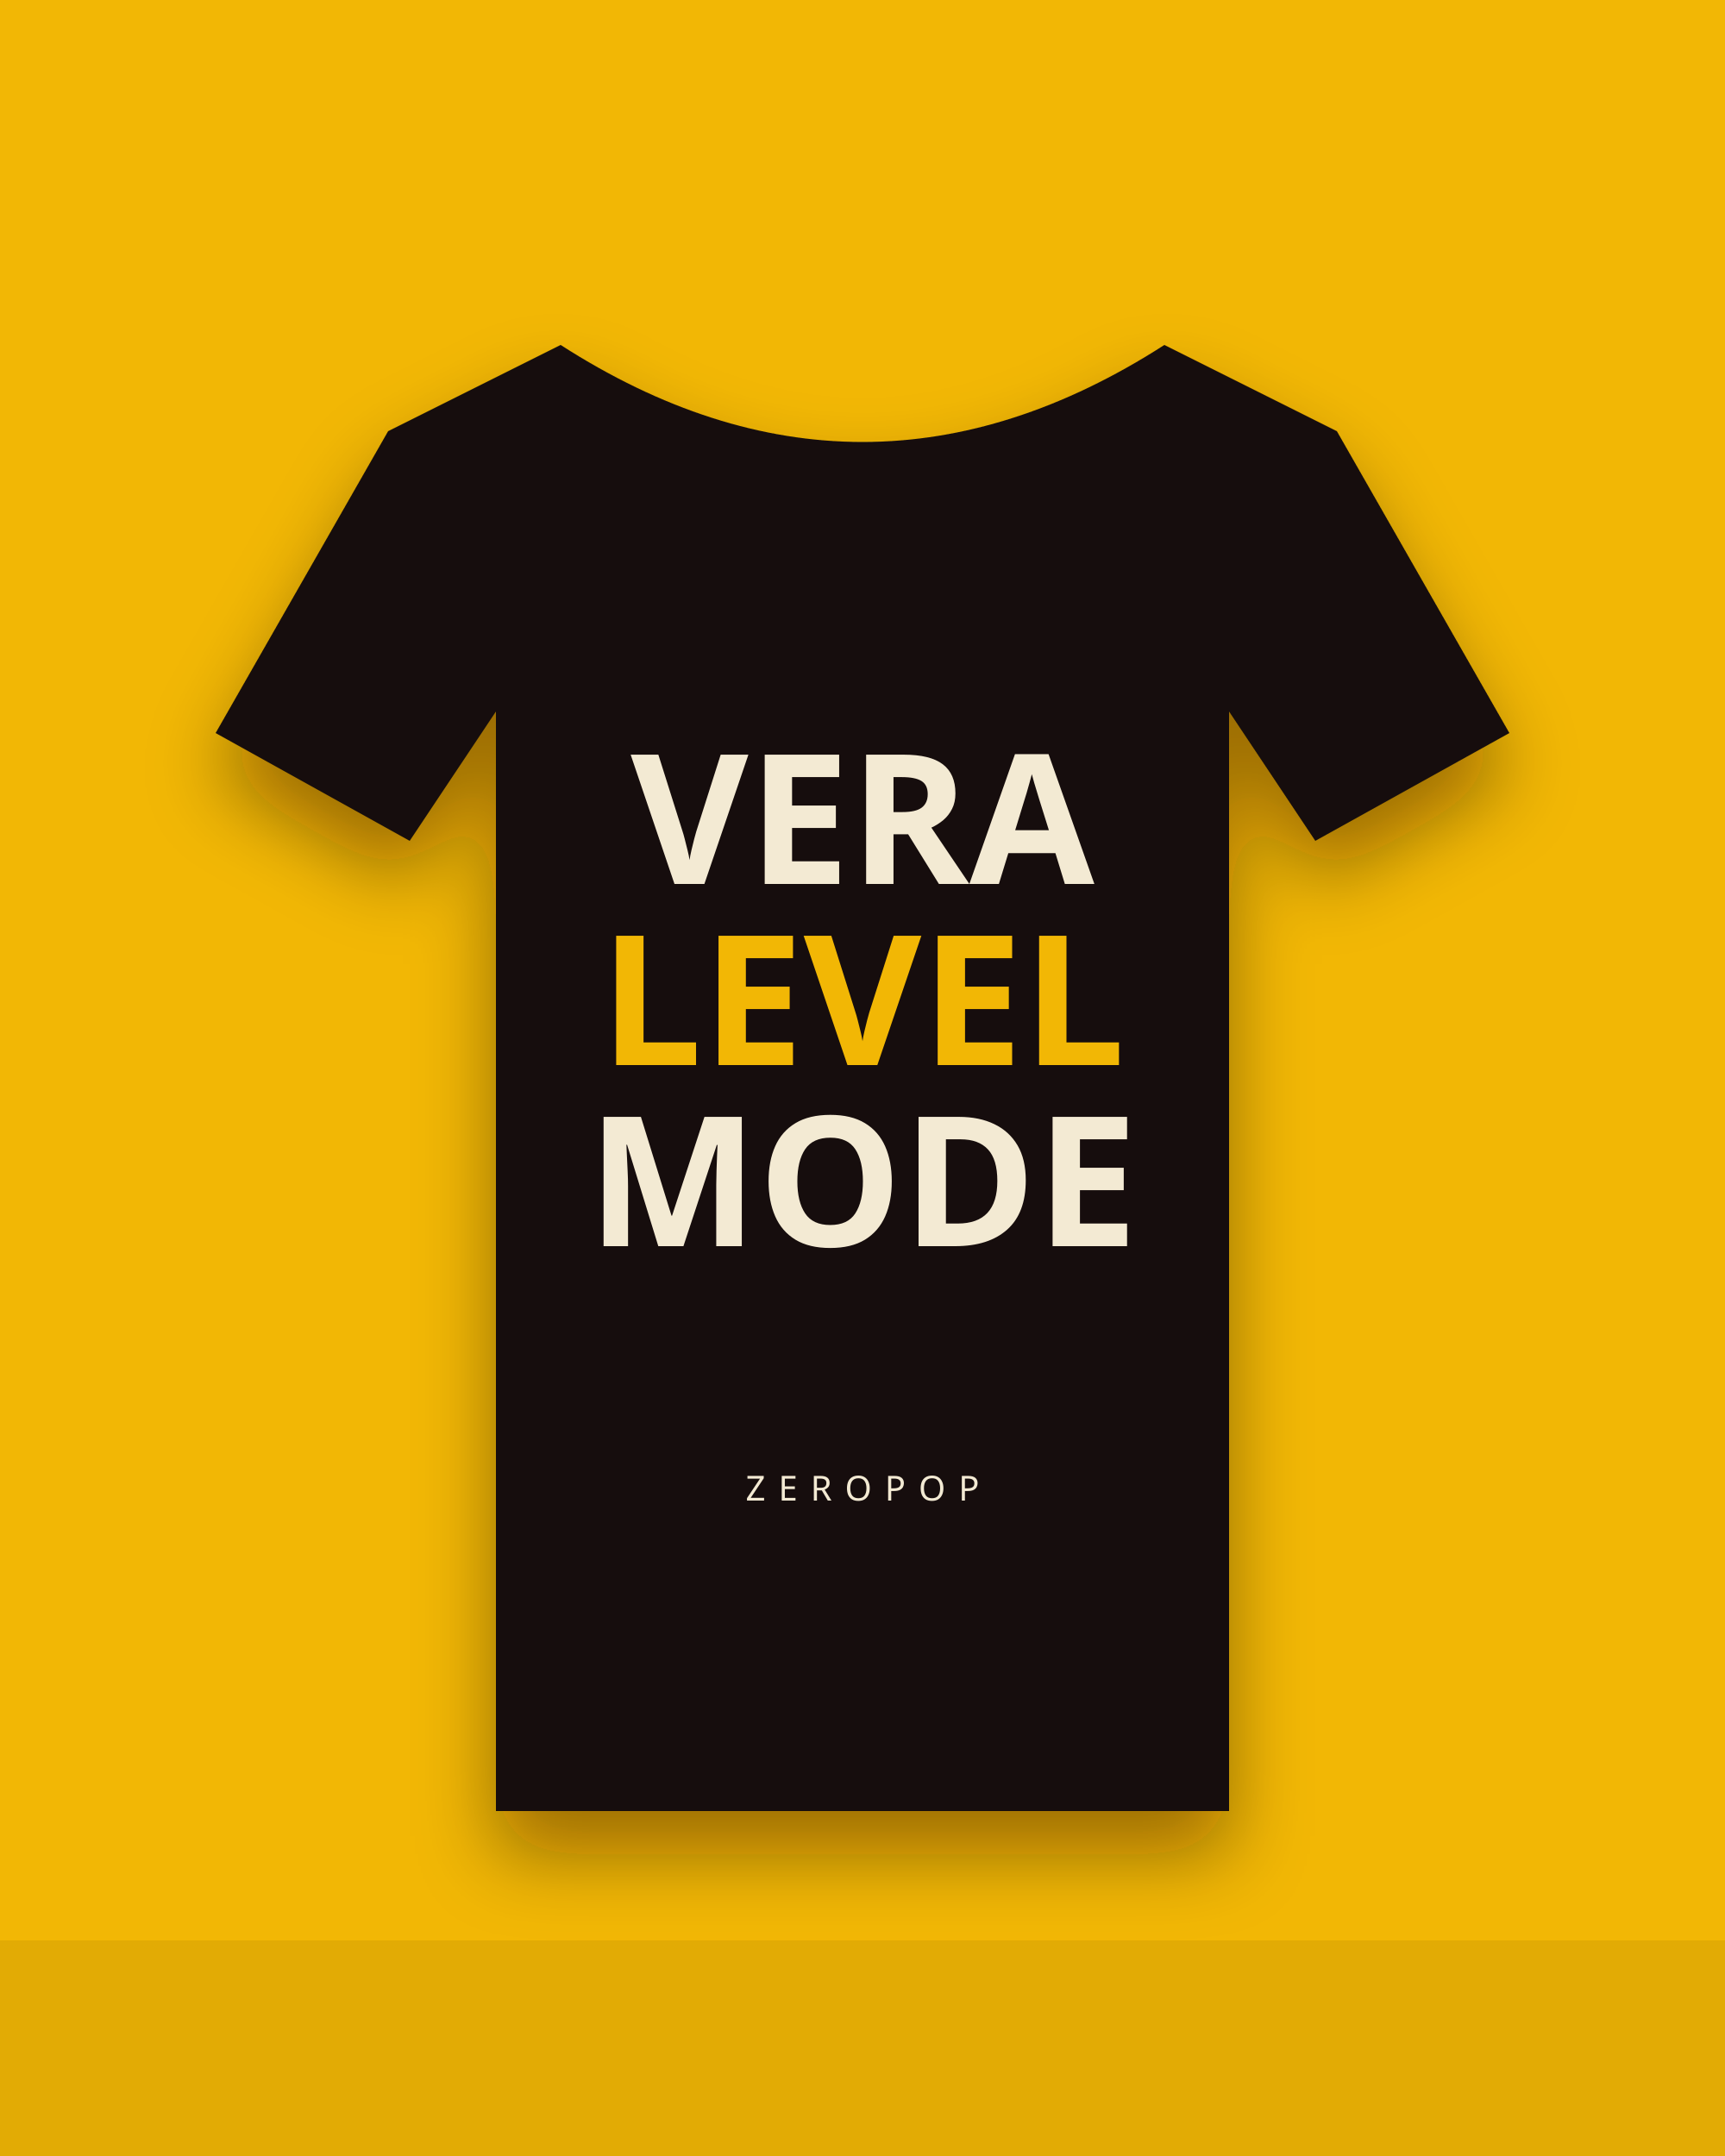
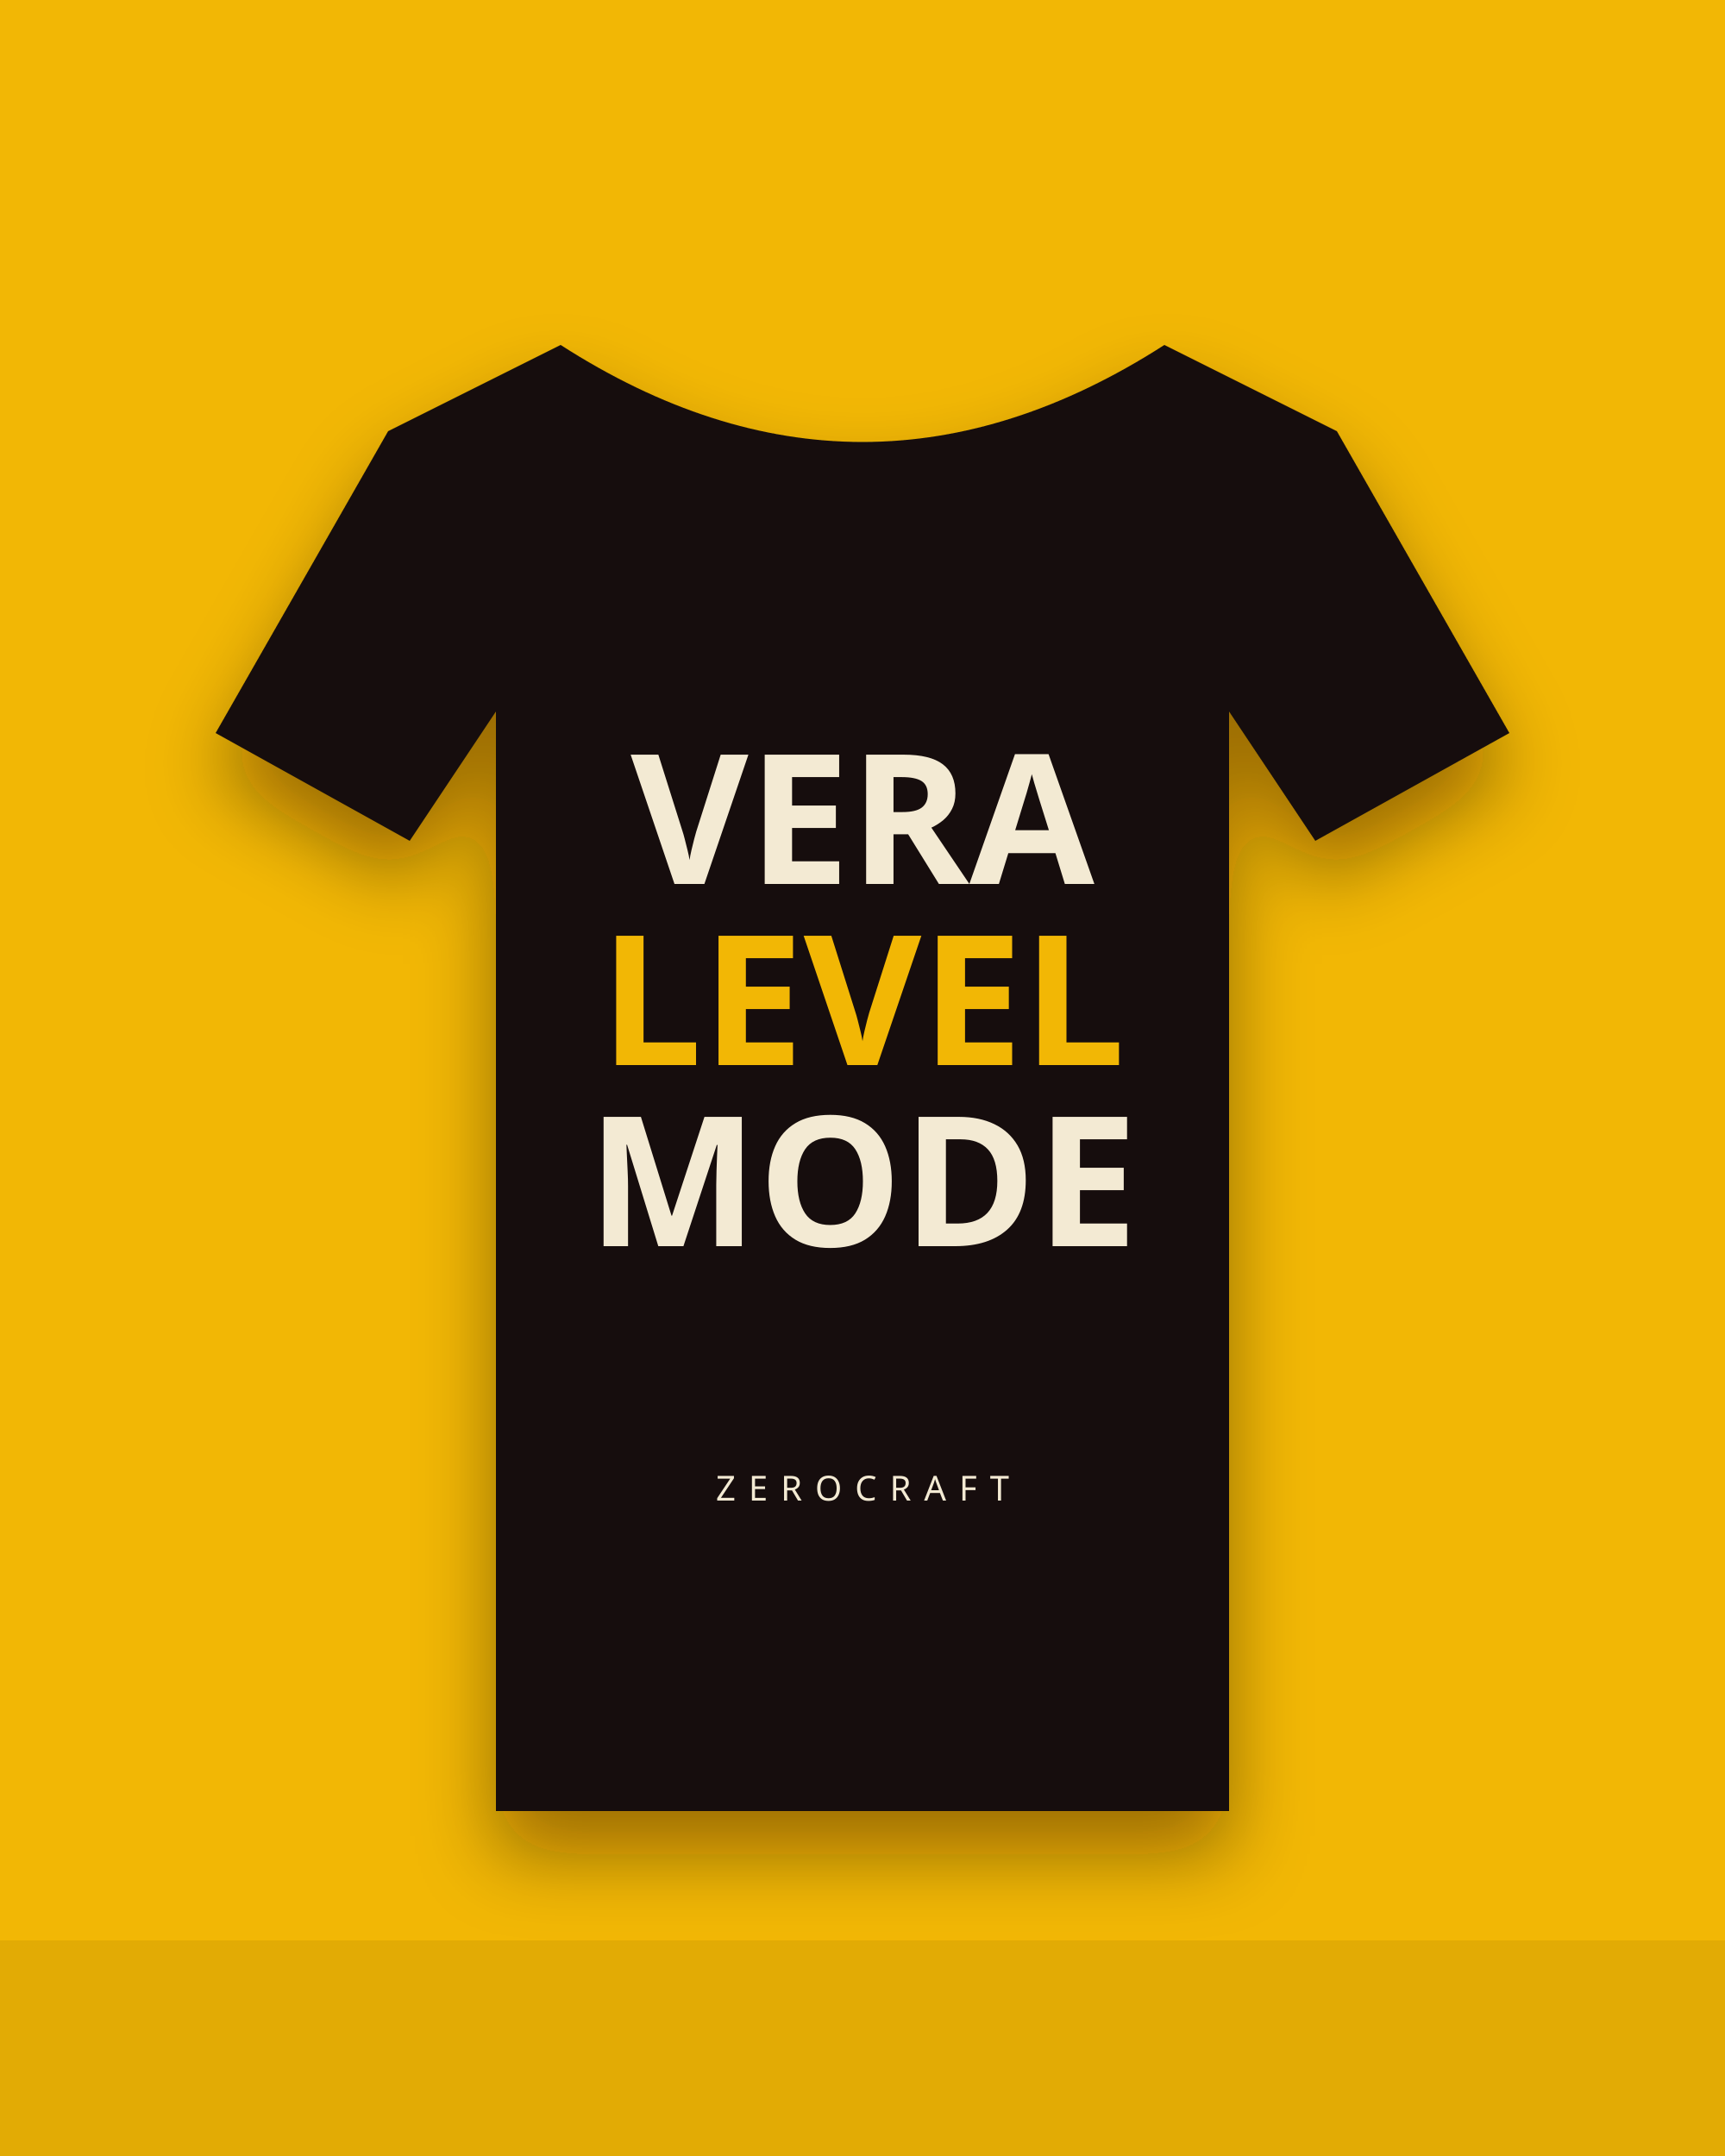
<svg xmlns="http://www.w3.org/2000/svg" viewBox="0 0 400 500" preserveAspectRatio="xMidYMid slice">
  <defs>
    <filter id="gr">
      <feTurbulence type="fractalNoise" baseFrequency=".85" numOctaves="2" />
      <feColorMatrix values="0 0 0 0 0 0 0 0 0 0 0 0 0 0 0 0 0 0 .8 0" />
    </filter>
    <filter id="sh" x="-20%" y="-20%" width="140%" height="150%">
      <feDropShadow dx="0" dy="10" stdDeviation="9" flood-color="#1a0a04" flood-opacity=".4" />
    </filter>
    <linearGradient id="wl" x1="0" y1="0" x2="1" y2="1">
      <stop offset="0" stop-color="#EDE3C8" />
      <stop offset="1" stop-color="#D5C49C" />
    </linearGradient>
    <clipPath id="cc">
      <circle cx="200" cy="240" r="55" />
    </clipPath>
    <clipPath id="cm">
      <rect x="115" y="235" width="170" height="125" />
    </clipPath>
  </defs>
  <rect width="400" height="500" fill="#F2B705" />
  <rect y="450" width="400" height="50" fill="rgba(0,0,0,.07)" />
  <path d="M130 80L90 100L50 170L95 195L115 165V420H285V165L305 195L350 170L310 100L270 80Q200 125 130 80Z" fill="#141010" filter="url(#sh)" />
  <text x="200" y="205" text-anchor="middle" font-size="42" fill="#F3EAD3" font-family="Anton,Noto Sans Tamil,Noto Sans Malayalam" font-weight="700">VERA</text>
  <text x="200" y="247" text-anchor="middle" font-size="42" fill="#F2B705" font-family="Anton,Noto Sans Tamil,Noto Sans Malayalam" font-weight="700">LEVEL</text>
  <text x="200" y="289" text-anchor="middle" font-size="42" fill="#F3EAD3" font-family="Anton,Noto Sans Tamil,Noto Sans Malayalam" font-weight="700">MODE</text>
-   <text x="200" y="348" text-anchor="middle" font-size="8" fill="#F3EAD3" font-family="Space Mono" letter-spacing="3">ZEROPOP</text>
+   <text x="200" y="348" text-anchor="middle" font-size="8" fill="#F3EAD3" font-family="Space Mono" letter-spacing="3">ZEROCRAFT</text>
</svg>
